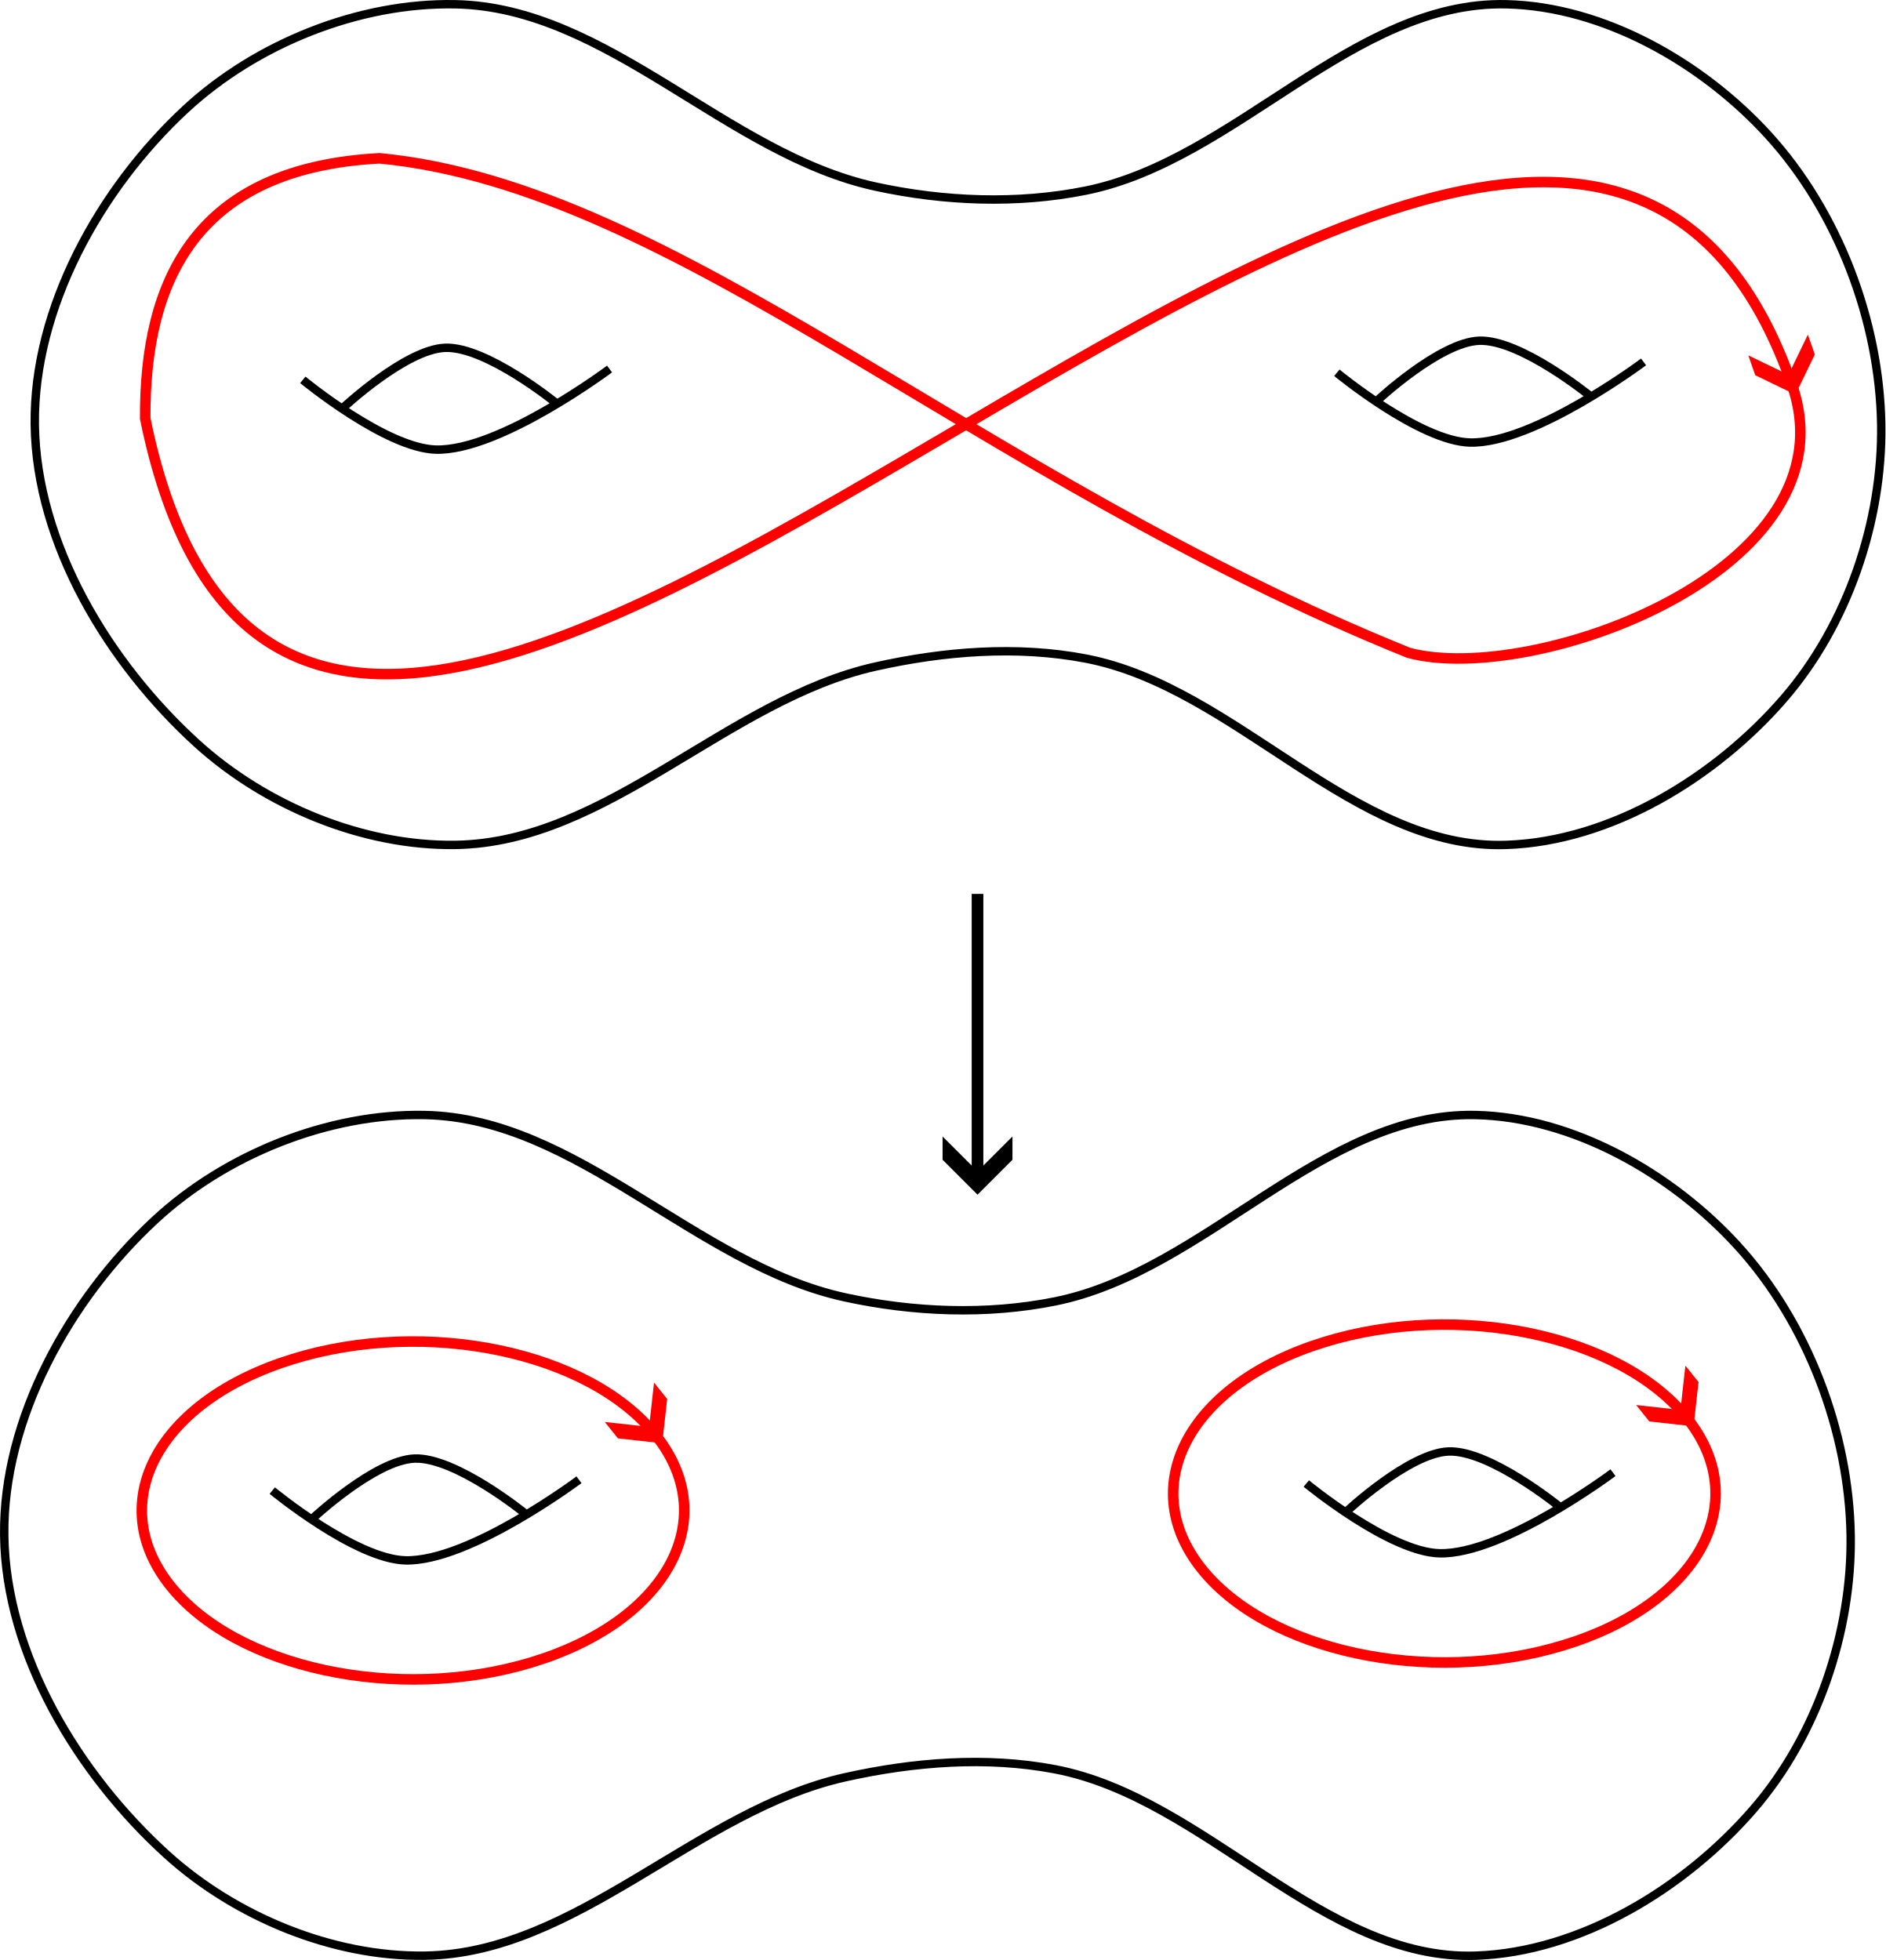
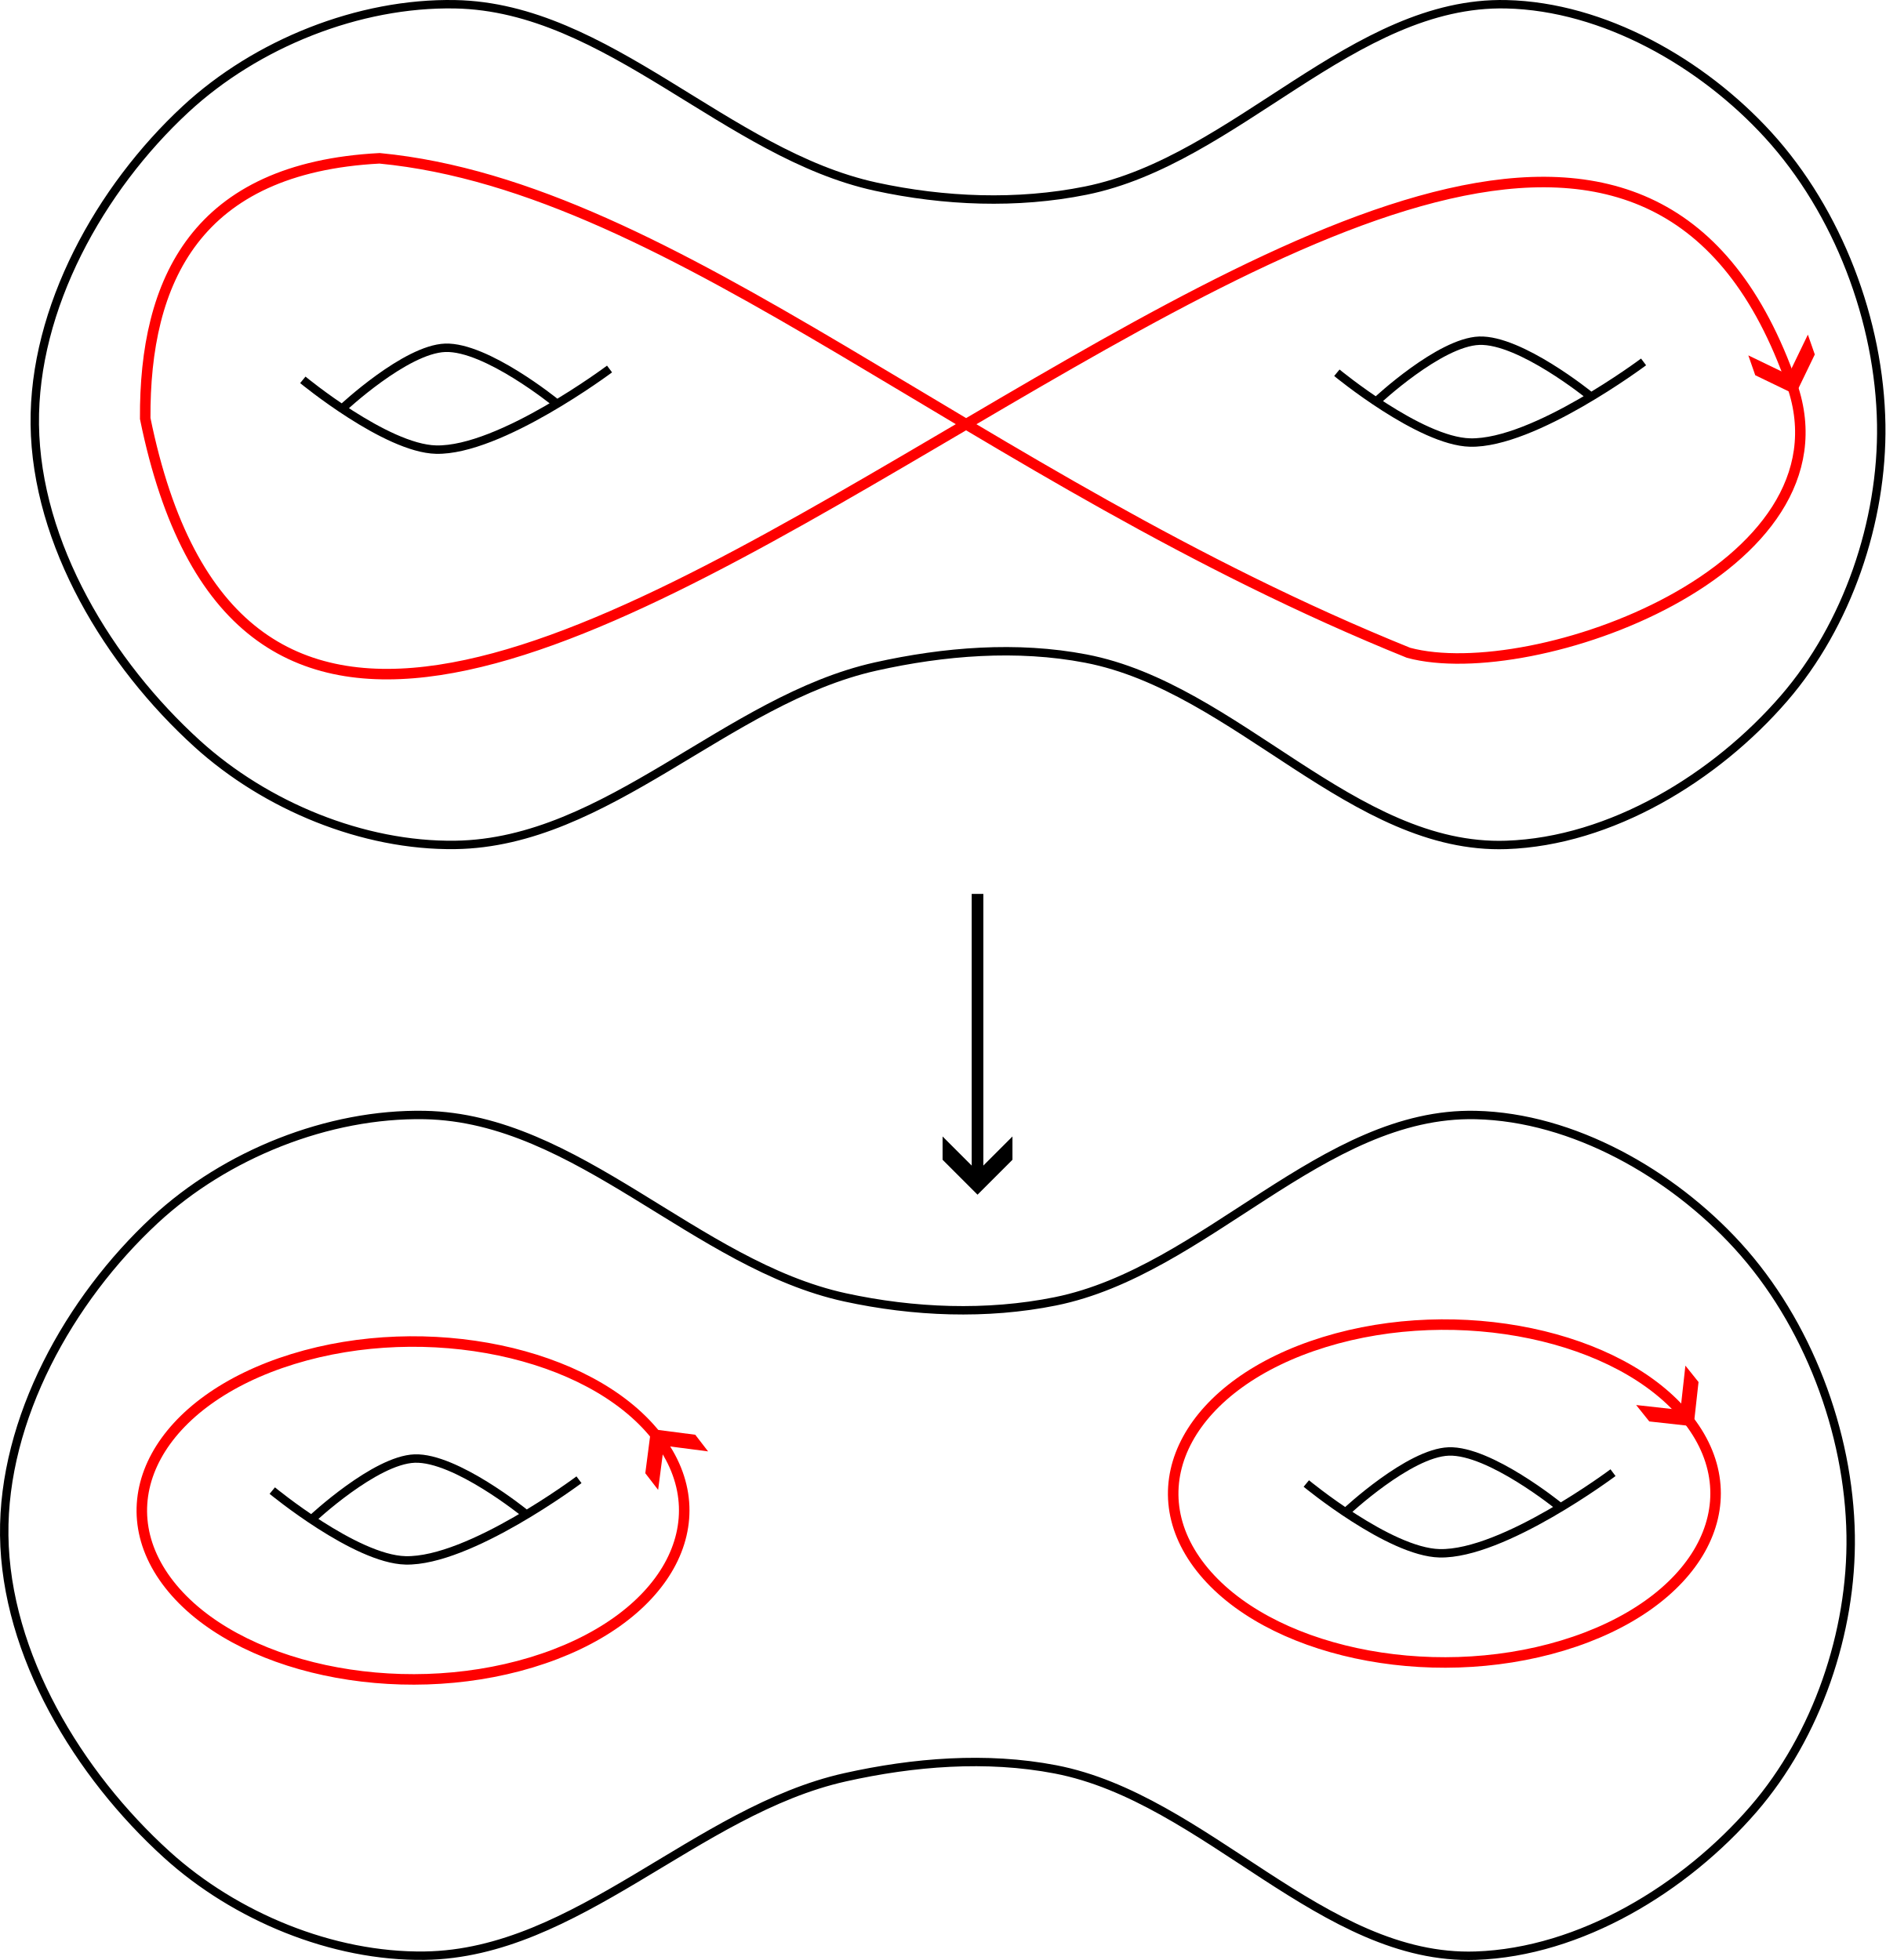
<svg xmlns="http://www.w3.org/2000/svg" width="89.692mm" height="93.261mm" viewBox="0 0 89.692 93.261" version="1.1" id="svg8">
  <defs id="defs2">
+     <marker style="overflow:visible" id="marker5" refX="0" refY="0" orient="auto-start-reverse" markerWidth="1" markerHeight="1" viewBox="0 0 1 1" preserveAspectRatio="xMidYMid">
+       <path style="fill:context-stroke;fill-rule:evenodd;stroke:none" d="m 1,0 -3,3 h -2 l 3,-3 -3,-3 h 2 z" id="path5" />
+     </marker>
    <marker style="overflow:visible" id="ArrowWideHeavy" refX="0" refY="0" orient="auto-start-reverse" markerWidth="1" markerHeight="1" viewBox="0 0 1 1" preserveAspectRatio="xMidYMid">
      <path style="fill:context-stroke;fill-rule:evenodd;stroke:none" d="m 1,0 -3,3 h -2 l 3,-3 -3,-3 h 2 z" id="path3" />
    </marker>
    <marker style="overflow:visible" id="marker2" refX="0" refY="0" orient="auto-start-reverse" markerWidth="1" markerHeight="1" viewBox="0 0 1 1" preserveAspectRatio="xMidYMid">
      <path style="fill:context-stroke;fill-rule:evenodd;stroke:none" d="m 1,0 -3,3 h -2 l 3,-3 -3,-3 h 2 z" id="path2" />
    </marker>
    <marker style="overflow:visible" id="ArrowWideHeavy-8" refX="0" refY="0" orient="auto-start-reverse" markerWidth="1" markerHeight="1" viewBox="0 0 1 1" preserveAspectRatio="xMidYMid">
      <path style="fill:context-stroke;fill-rule:evenodd;stroke:none" d="m 1,0 -3,3 h -2 l 3,-3 -3,-3 h 2 z" id="path3-8" />
    </marker>
  </defs>
  <g id="layer1" transform="translate(-48.34522,-126.7972)">
    <g id="g3721">
      <g id="g3725" />
    </g>
    <g id="g3747" style="stroke-width:0.4;stroke-miterlimit:4;stroke-dasharray:none">
      <path id="path3713" d="m 57.165,132 c 3.365,-3.124 8.244,-5.087 12.835,-5 7.266,0.138 12.899,7.133 20,8.677 3.258,0.708 6.732,0.849 10,0.189 7.148,-1.443 12.71,-9.033 20,-8.866 4.64,0.106 9.328,2.793 12.457,6.22 3.324,3.642 5.301,8.85 5.378,13.78 0.072,4.606 -1.609,9.539 -4.622,13.024 -3.258,3.767 -8.235,6.806 -13.213,6.976 -7.288,0.25 -12.839,-7.491 -20,-8.866 -3.276,-0.629 -6.744,-0.349 -10,0.378 -7.068,1.577 -12.758,8.388 -20,8.488 -4.392,0.061 -9.015,-1.86 -12.268,-4.811 C 53.525,158.371 50.072,152.681 50,147 c -0.07,-5.541 3.104,-11.23 7.165,-15 z" style="fill:none;stroke:#000000;stroke-width:0.4;stroke-linecap:butt;stroke-linejoin:miter;stroke-miterlimit:4;stroke-dasharray:none;stroke-opacity:1" />
      <path id="path3727" d="m 62.751,144.871 c 0,0 3.954,3.263 6.338,3.32 3.032,0.072 8.252,-3.836 8.252,-3.836 m -2.572,1.597 c 0,0 -3.294,-2.675 -5.245,-2.606 -1.886,0.067 -4.878,2.873 -4.878,2.873" style="fill:none;stroke:#000000;stroke-width:0.4;stroke-linecap:butt;stroke-linejoin:miter;stroke-miterlimit:4;stroke-dasharray:none;stroke-opacity:1" />
      <path id="path3727-8" d="m 111.94,144.534 c 0,0 3.954,3.263 6.338,3.32 3.032,0.072 8.252,-3.836 8.252,-3.836 m -2.572,1.597 c 0,0 -3.294,-2.675 -5.245,-2.606 -1.886,0.067 -4.878,2.873 -4.878,2.873" style="fill:none;stroke:#000000;stroke-width:0.4;stroke-linecap:butt;stroke-linejoin:miter;stroke-miterlimit:4;stroke-dasharray:none;stroke-opacity:1" />
      <path style="fill:none;stroke:#ff0000;stroke-width:0.5;stroke-dasharray:none;stroke-opacity:1;marker-end:url(#ArrowWideHeavy)" d="m 133.588,145.102 c 3.067,8.796 -12.322,14.345 -18.237,12.757 -20.683,-8.361 -34.828,-22.172 -48.948,-23.529 -8.722,0.456 -11.188,5.794 -11.15,12.379 8.33,40.877 65.867,-37.368 78.336,-1.606 z" id="path1" />
    </g>
    <g id="g3747-6" style="stroke-width:0.4;stroke-miterlimit:4;stroke-dasharray:none" transform="translate(-1.453645,52.85209)">
      <path id="path3713-1" d="m 57.165,132 c 3.365,-3.124 8.244,-5.087 12.835,-5 7.266,0.138 12.899,7.133 20,8.677 3.258,0.708 6.732,0.849 10,0.189 7.148,-1.443 12.71,-9.033 20,-8.866 4.64,0.106 9.328,2.793 12.457,6.22 3.324,3.642 5.301,8.85 5.378,13.78 0.072,4.606 -1.609,9.539 -4.622,13.024 -3.258,3.767 -8.235,6.806 -13.213,6.976 -7.288,0.25 -12.839,-7.491 -20,-8.866 -3.276,-0.629 -6.744,-0.349 -10,0.378 -7.068,1.577 -12.758,8.388 -20,8.488 -4.392,0.061 -9.015,-1.86 -12.268,-4.811 C 53.525,158.371 50.072,152.681 50,147 c -0.07,-5.541 3.104,-11.23 7.165,-15 z" style="fill:none;stroke:#000000;stroke-width:0.4;stroke-linecap:butt;stroke-linejoin:miter;stroke-miterlimit:4;stroke-dasharray:none;stroke-opacity:1" />
      <path id="path3727-4" d="m 62.751,144.871 c 0,0 3.954,3.263 6.338,3.32 3.032,0.072 8.252,-3.836 8.252,-3.836 m -2.572,1.597 c 0,0 -3.294,-2.675 -5.245,-2.606 -1.886,0.067 -4.878,2.873 -4.878,2.873" style="fill:none;stroke:#000000;stroke-width:0.4;stroke-linecap:butt;stroke-linejoin:miter;stroke-miterlimit:4;stroke-dasharray:none;stroke-opacity:1" />
      <path id="path3727-8-7" d="m 111.94,144.534 c 0,0 3.954,3.263 6.338,3.32 3.032,0.072 8.252,-3.836 8.252,-3.836 m -2.572,1.597 c 0,0 -3.294,-2.675 -5.245,-2.606 -1.886,0.067 -4.878,2.873 -4.878,2.873" style="fill:none;stroke:#000000;stroke-width:0.4;stroke-linecap:butt;stroke-linejoin:miter;stroke-miterlimit:4;stroke-dasharray:none;stroke-opacity:1" />
    </g>
-     <path style="fill:none;fill-opacity:0.863;stroke:#ff0000;stroke-width:0.5;stroke-dasharray:none;stroke-opacity:1;marker-end:url(#marker2)" id="path1-28" d="m 79.62,195.189 a 12.898,8.037 0 0 1 -6.001,10.711 12.898,8.037 0 0 1 -17.212,-3.699 12.898,8.037 0 0 1 5.873,-10.738 12.898,8.037 0 0 1 17.256,3.619" />
+     <path style="fill:none;fill-opacity:0.863;stroke:#ff0000;stroke-width:0.5;stroke-dasharray:none;stroke-opacity:1;marker-start:url(#marker5)" id="path1-28" d="m 79.62,195.189 a 12.898,8.037 0 0 1 -6.001,10.711 12.898,8.037 0 0 1 -17.212,-3.699 12.898,8.037 0 0 1 5.873,-10.738 12.898,8.037 0 0 1 17.256,3.619" />
    <path style="fill:none;fill-opacity:0.863;stroke:#ff0000;stroke-width:0.5;stroke-dasharray:none;stroke-opacity:1;marker-end:url(#ArrowWideHeavy-8)" id="path1-2" d="m 128.682,194.383 a 12.898,8.037 0 0 1 -6.001,10.711 12.898,8.037 0 0 1 -17.212,-3.699 12.898,8.037 0 0 1 5.873,-10.738 12.898,8.037 0 0 1 17.256,3.619" />
    <path style="fill:none;stroke:#000000;stroke-width:0.554;stroke-opacity:1;marker-end:url(#marker2)" d="m 94.846,169.331 v 13.758" id="path4" />
  </g>
</svg>
